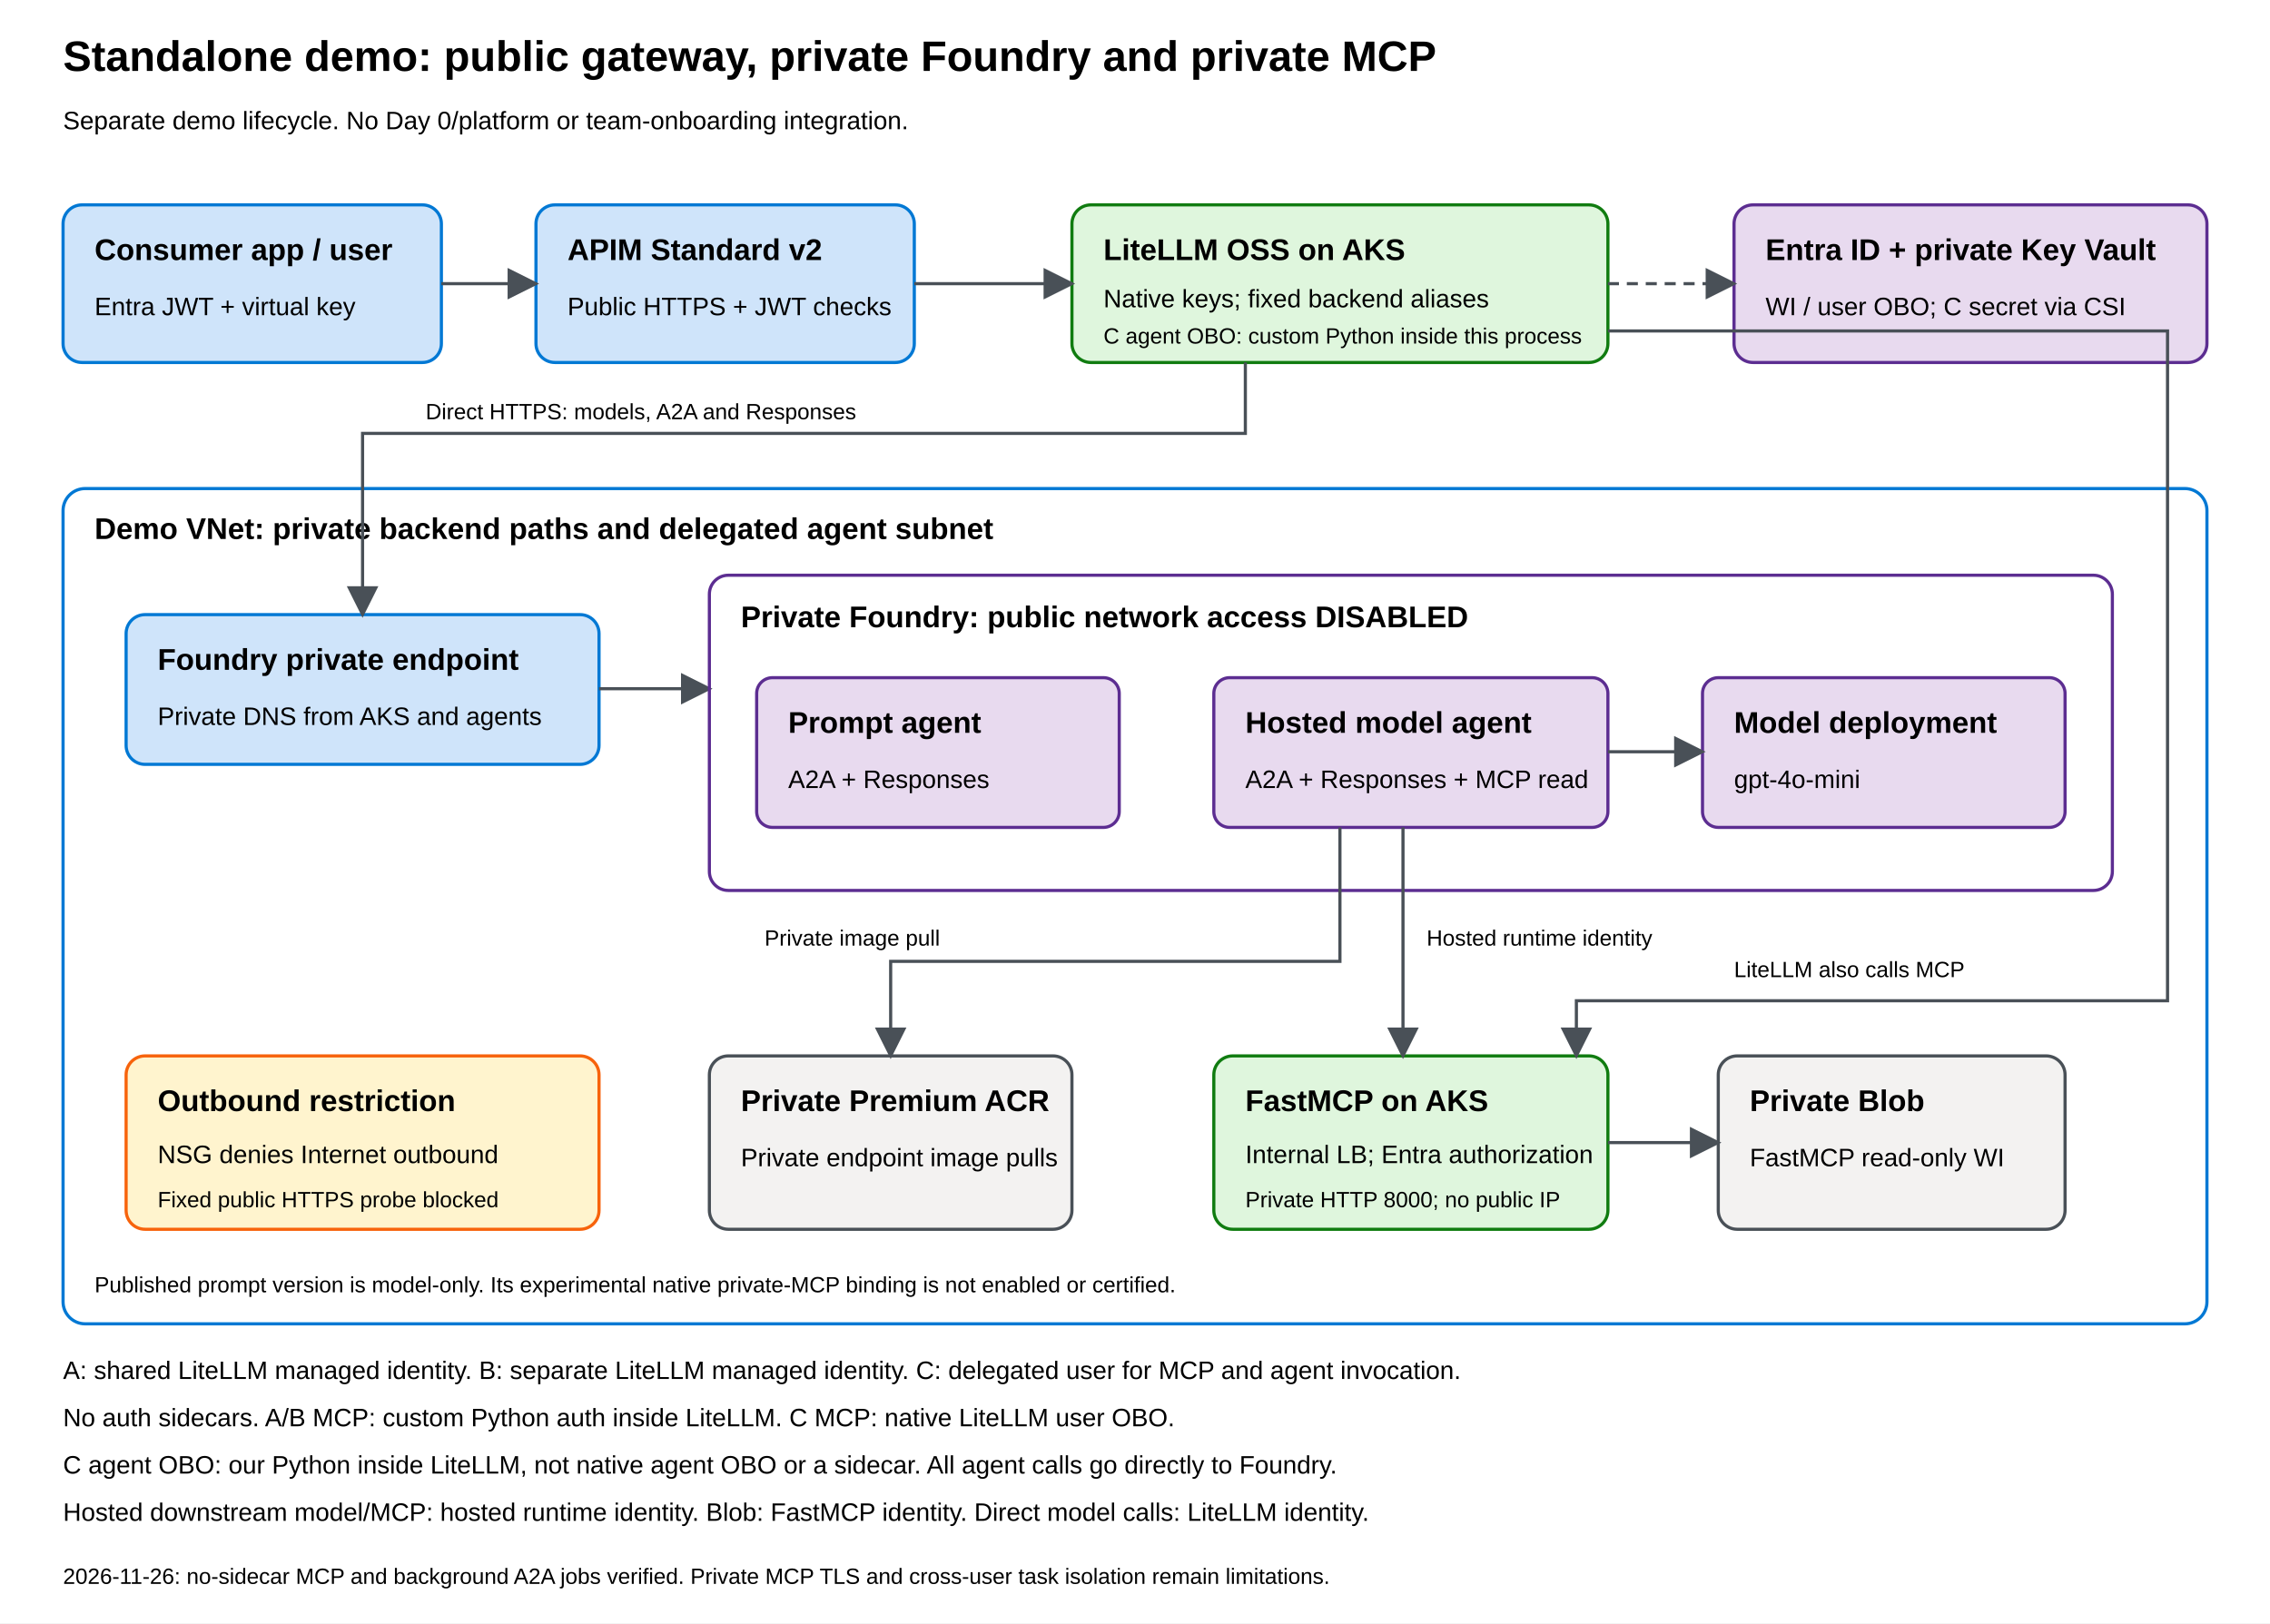
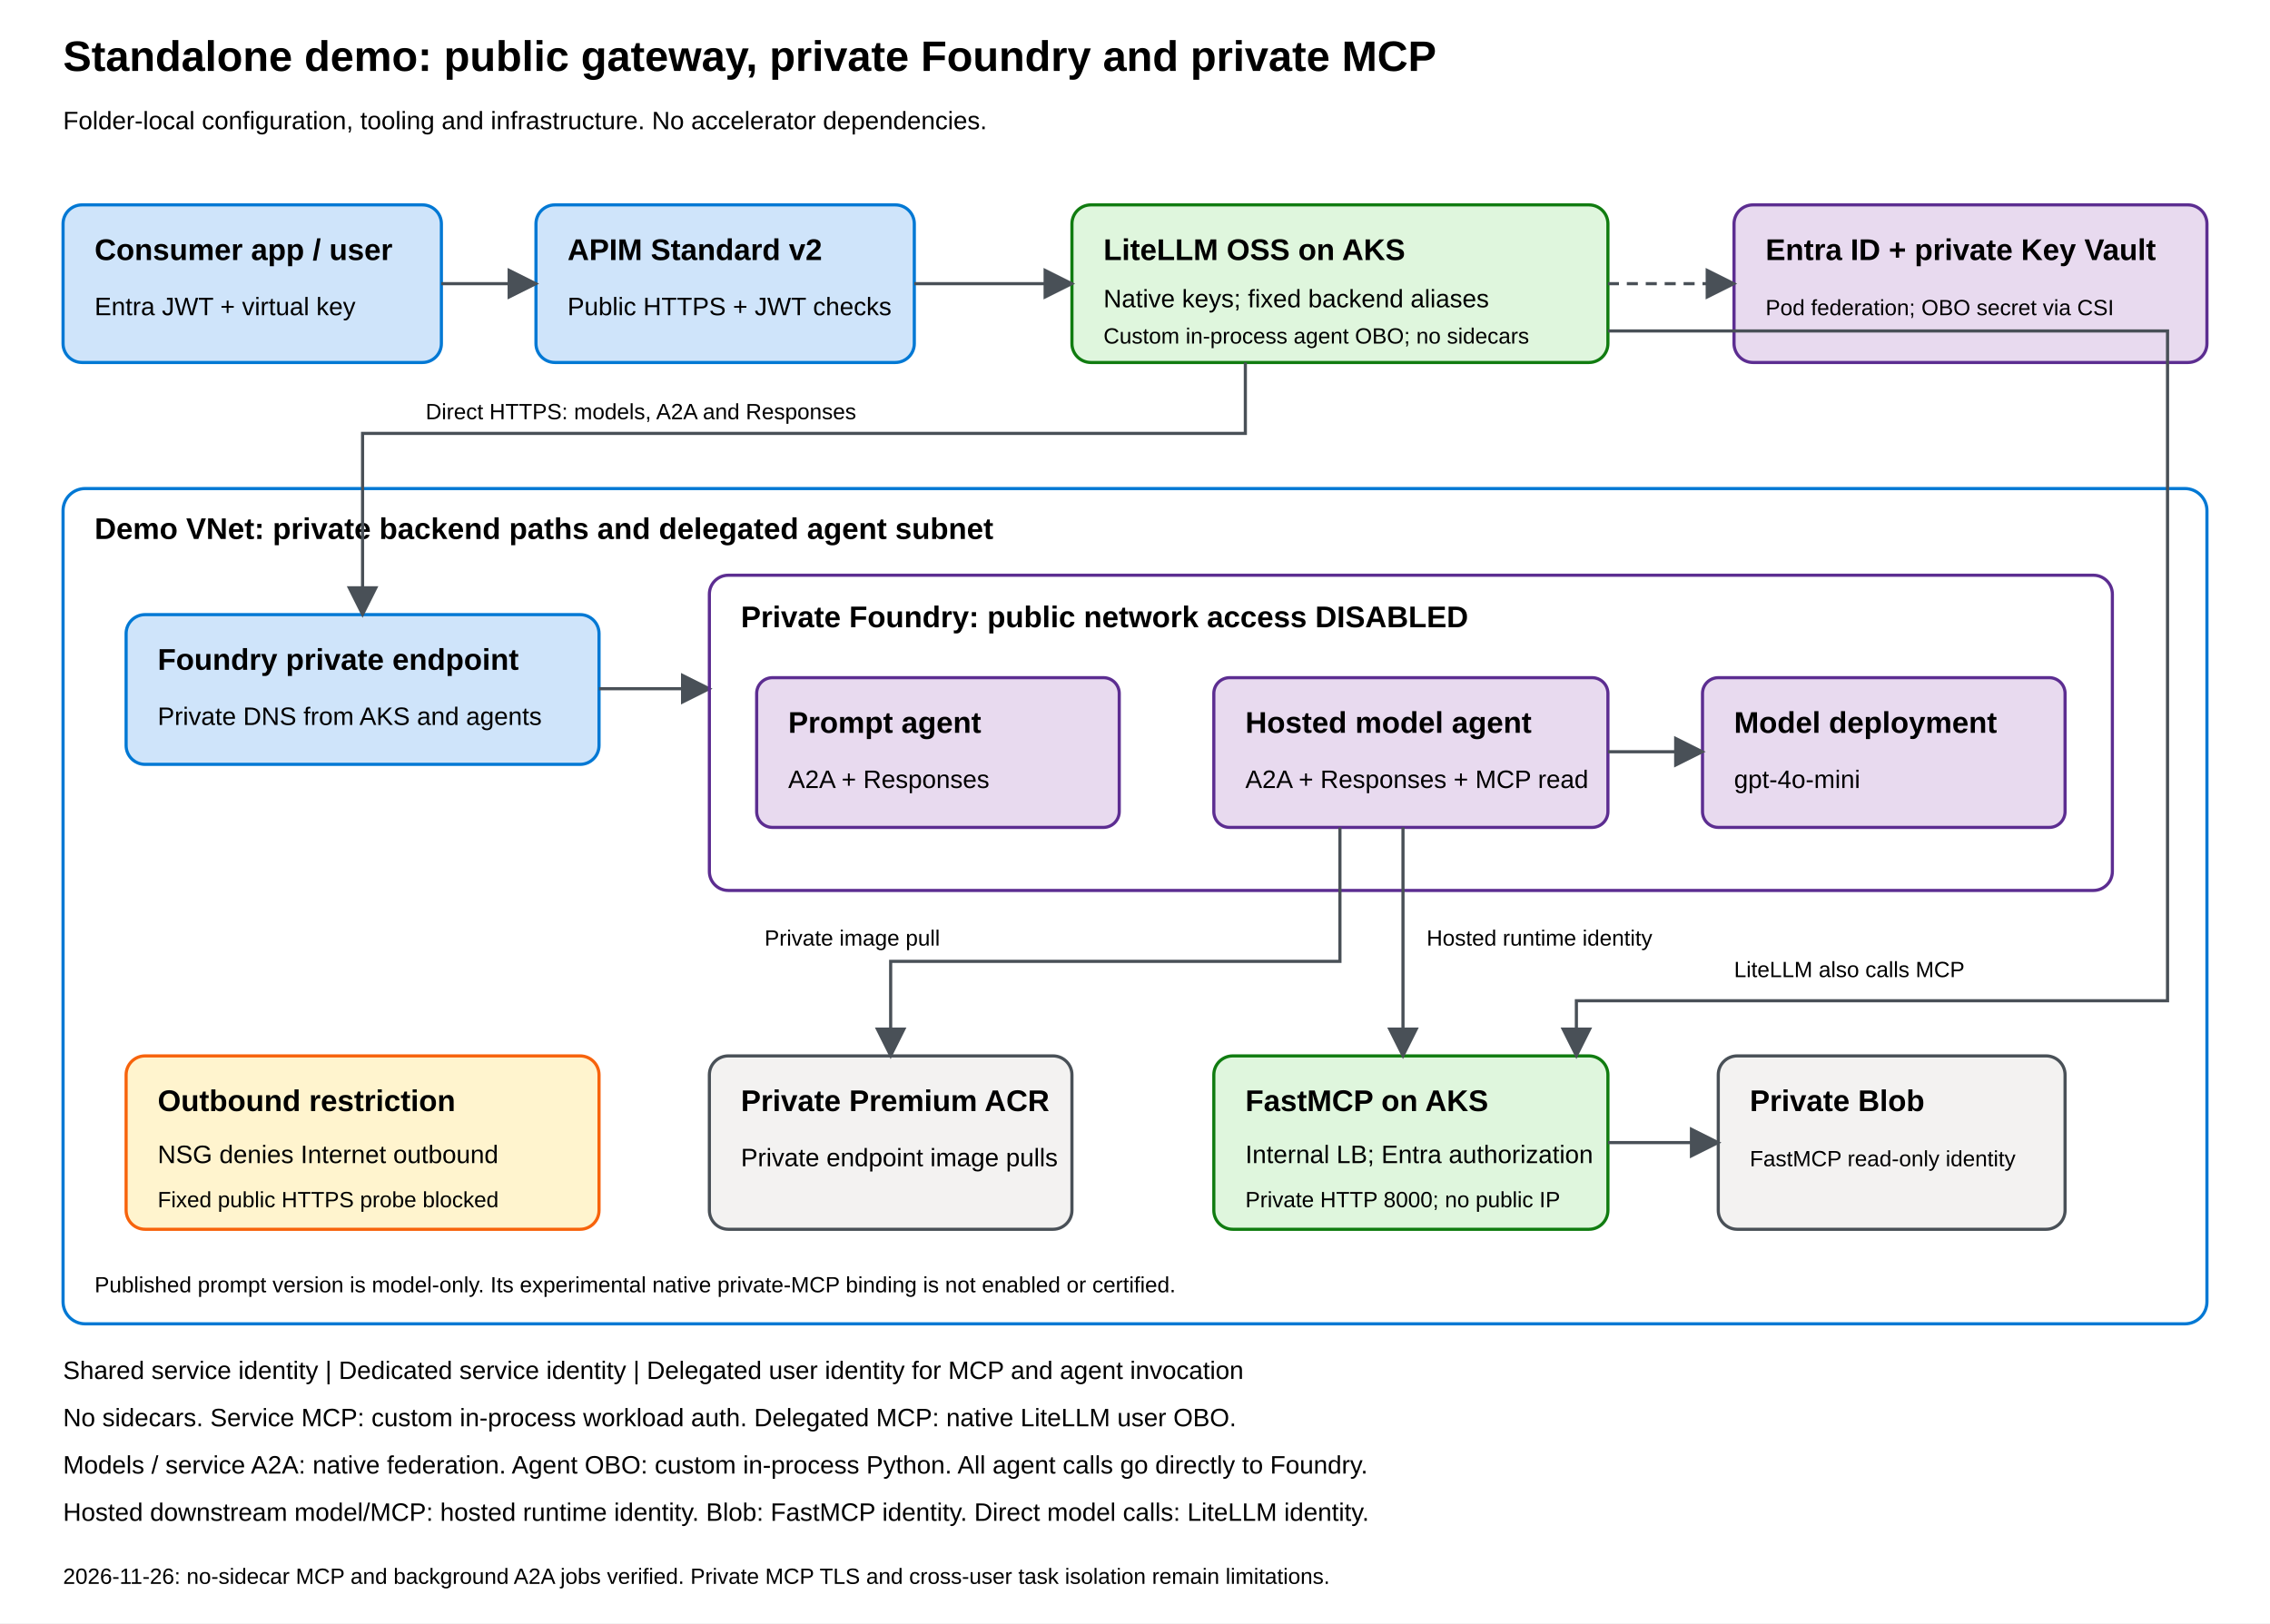
<svg xmlns="http://www.w3.org/2000/svg" width="1440" height="1030" viewBox="0 0 1440 1030" role="img" aria-labelledby="title description">
  <defs>
    <marker id="arrow" markerWidth="10" markerHeight="10" refX="9" refY="5" orient="auto">
      <path d="M0 0L10 5L0 10Z" fill="#495057" />
    </marker>
    <style>
      text { font-family: Arial, Helvetica, sans-serif; fill: #000000; }
      .title { font-size: 27px; font-weight: 700; }
      .heading { font-size: 19px; font-weight: 700; }
      .body { font-size: 16px; }
      .small { font-size: 14px; }
      .line { fill: none; stroke: #495057; stroke-width: 2; marker-end: url(#arrow); }
      .config { stroke-dasharray: 7 5; }
    </style>
  </defs>
  <rect width="1440" height="1030" fill="#ffffff" />
  <text x="40" y="45" class="title">Standalone demo: public gateway, private Foundry and private MCP</text>
-   <text x="40" y="82" class="body">Separate demo lifecycle. No Day 0/platform or team-onboarding integration.</text>
+   <text x="40" y="82" class="body">Folder-local configuration, tooling and infrastructure. No accelerator dependencies.</text>
  <rect x="40" y="130" width="240" height="100" rx="12" fill="#CFE4FA" stroke="#0078D4" stroke-width="2" />
  <text x="60" y="165" class="heading">Consumer app / user</text>
  <text x="60" y="200" class="body">Entra JWT + virtual key</text>
  <rect x="340" y="130" width="240" height="100" rx="12" fill="#CFE4FA" stroke="#0078D4" stroke-width="2" />
  <text x="360" y="165" class="heading">APIM Standard v2</text>
  <text x="360" y="200" class="body">Public HTTPS + JWT checks</text>
  <rect x="680" y="130" width="340" height="100" rx="12" fill="#DFF6DD" stroke="#107C10" stroke-width="2" />
  <text x="700" y="165" class="heading">LiteLLM OSS on AKS</text>
  <text x="700" y="195" class="body">Native keys; fixed backend aliases</text>
-   <text x="700" y="218" class="small">C agent OBO: custom Python inside this process</text>
+   <text x="700" y="218" class="small">Custom in-process agent OBO; no sidecars</text>
  <rect x="1100" y="130" width="300" height="100" rx="12" fill="#E8DAEF" stroke="#5C2D91" stroke-width="2" />
  <text x="1120" y="165" class="heading">Entra ID + private Key Vault</text>
-   <text x="1120" y="200" class="body">WI / user OBO; C secret via CSI</text>
+   <text x="1120" y="200" class="small">Pod federation; OBO secret via CSI</text>
  <path class="line" d="M280 180H340" />
  <path class="line" d="M580 180H680" />
  <path class="line config" d="M1020 180H1100" />
  <rect x="40" y="310" width="1360" height="530" rx="14" fill="none" stroke="#0078D4" stroke-width="2" />
  <text x="60" y="342" class="heading">Demo VNet: private backend paths and delegated agent subnet</text>
  <rect x="80" y="390" width="300" height="95" rx="12" fill="#CFE4FA" stroke="#0078D4" stroke-width="2" />
  <text x="100" y="425" class="heading">Foundry private endpoint</text>
  <text x="100" y="460" class="body">Private DNS from AKS and agents</text>
  <path class="line" d="M790 230V275H230V390" />
  <text x="270" y="266" class="small">Direct HTTPS: models, A2A and Responses</text>
  <path class="line" d="M380 437H450" />
  <rect x="450" y="365" width="890" height="200" rx="12" fill="none" stroke="#5C2D91" stroke-width="2" />
  <text x="470" y="398" class="heading">Private Foundry: public network access DISABLED</text>
  <rect x="480" y="430" width="230" height="95" rx="10" fill="#E8DAEF" stroke="#5C2D91" stroke-width="2" />
  <text x="500" y="465" class="heading">Prompt agent</text>
  <text x="500" y="500" class="body">A2A + Responses</text>
  <rect x="770" y="430" width="250" height="95" rx="10" fill="#E8DAEF" stroke="#5C2D91" stroke-width="2" />
  <text x="790" y="465" class="heading">Hosted model agent</text>
  <text x="790" y="500" class="body">A2A + Responses + MCP read</text>
  <rect x="1080" y="430" width="230" height="95" rx="10" fill="#E8DAEF" stroke="#5C2D91" stroke-width="2" />
  <text x="1100" y="465" class="heading">Model deployment</text>
  <text x="1100" y="500" class="body">gpt-4o-mini</text>
  <path class="line" d="M1020 477H1080" />
  <rect x="80" y="670" width="300" height="110" rx="12" fill="#FFF4CE" stroke="#F7630C" stroke-width="2" />
  <text x="100" y="705" class="heading">Outbound restriction</text>
  <text x="100" y="738" class="body">NSG denies Internet outbound</text>
  <text x="100" y="766" class="small">Fixed public HTTPS probe blocked</text>
  <rect x="450" y="670" width="230" height="110" rx="12" fill="#F3F2F1" stroke="#495057" stroke-width="2" />
  <text x="470" y="705" class="heading">Private Premium ACR</text>
  <text x="470" y="740" class="body">Private endpoint image pulls</text>
  <rect x="770" y="670" width="250" height="110" rx="12" fill="#DFF6DD" stroke="#107C10" stroke-width="2" />
  <text x="790" y="705" class="heading">FastMCP on AKS</text>
  <text x="790" y="738" class="body">Internal LB; Entra authorization</text>
  <text x="790" y="766" class="small">Private HTTP 8000; no public IP</text>
  <rect x="1090" y="670" width="220" height="110" rx="12" fill="#F3F2F1" stroke="#495057" stroke-width="2" />
  <text x="1110" y="705" class="heading">Private Blob</text>
-   <text x="1110" y="740" class="body">FastMCP read-only WI</text>
+   <text x="1110" y="740" class="small">FastMCP read-only identity</text>
  <path class="line" d="M890 525V670" />
  <text x="905" y="600" class="small">Hosted runtime identity</text>
  <path class="line" d="M850 525V610H565V670" />
  <text x="485" y="600" class="small">Private image pull</text>
  <path class="line" d="M1020 725H1090" />
  <path class="line" d="M1020 210H1375V635H1000V670" />
  <text x="1100" y="620" class="small">LiteLLM also calls MCP</text>
  <text x="60" y="820" class="small">Published prompt version is model-only. Its experimental native private-MCP binding is not enabled or certified.</text>
-   <text x="40" y="875" class="body">A: shared LiteLLM managed identity. B: separate LiteLLM managed identity. C: delegated user for MCP and agent invocation.</text>
-   <text x="40" y="905" class="body">No auth sidecars. A/B MCP: custom Python auth inside LiteLLM. C MCP: native LiteLLM user OBO.</text>
-   <text x="40" y="935" class="body">C agent OBO: our Python inside LiteLLM, not native agent OBO or a sidecar. All agent calls go directly to Foundry.</text>
+   <text x="40" y="875" class="body">Shared service identity | Dedicated service identity | Delegated user identity for MCP and agent invocation</text>
+   <text x="40" y="905" class="body">No sidecars. Service MCP: custom in-process workload auth. Delegated MCP: native LiteLLM user OBO.</text>
+   <text x="40" y="935" class="body">Models / service A2A: native federation. Agent OBO: custom in-process Python. All agent calls go directly to Foundry.</text>
  <text x="40" y="965" class="body">Hosted downstream model/MCP: hosted runtime identity. Blob: FastMCP identity. Direct model calls: LiteLLM identity.</text>
  <text x="40" y="1005" class="small">2026-11-26: no-sidecar MCP and background A2A jobs verified. Private MCP TLS and cross-user task isolation remain limitations.</text>
</svg>
